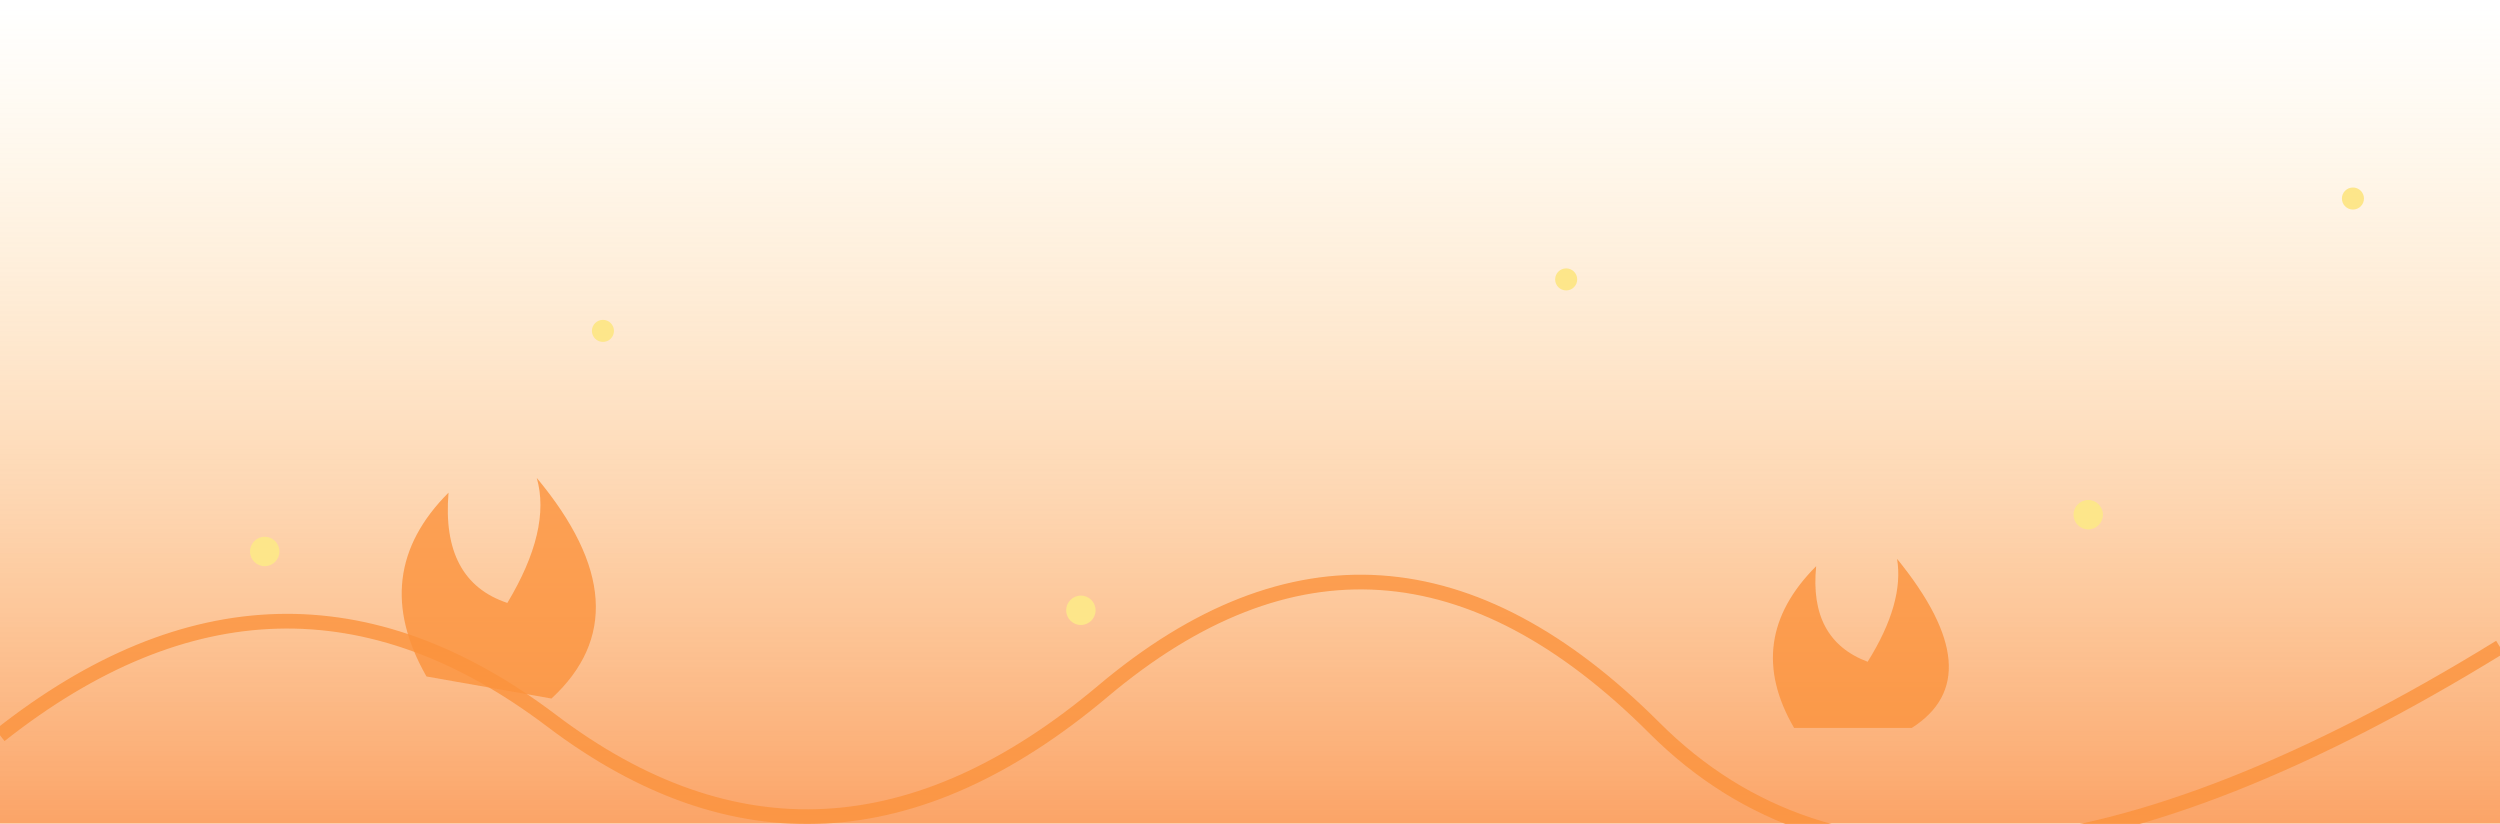
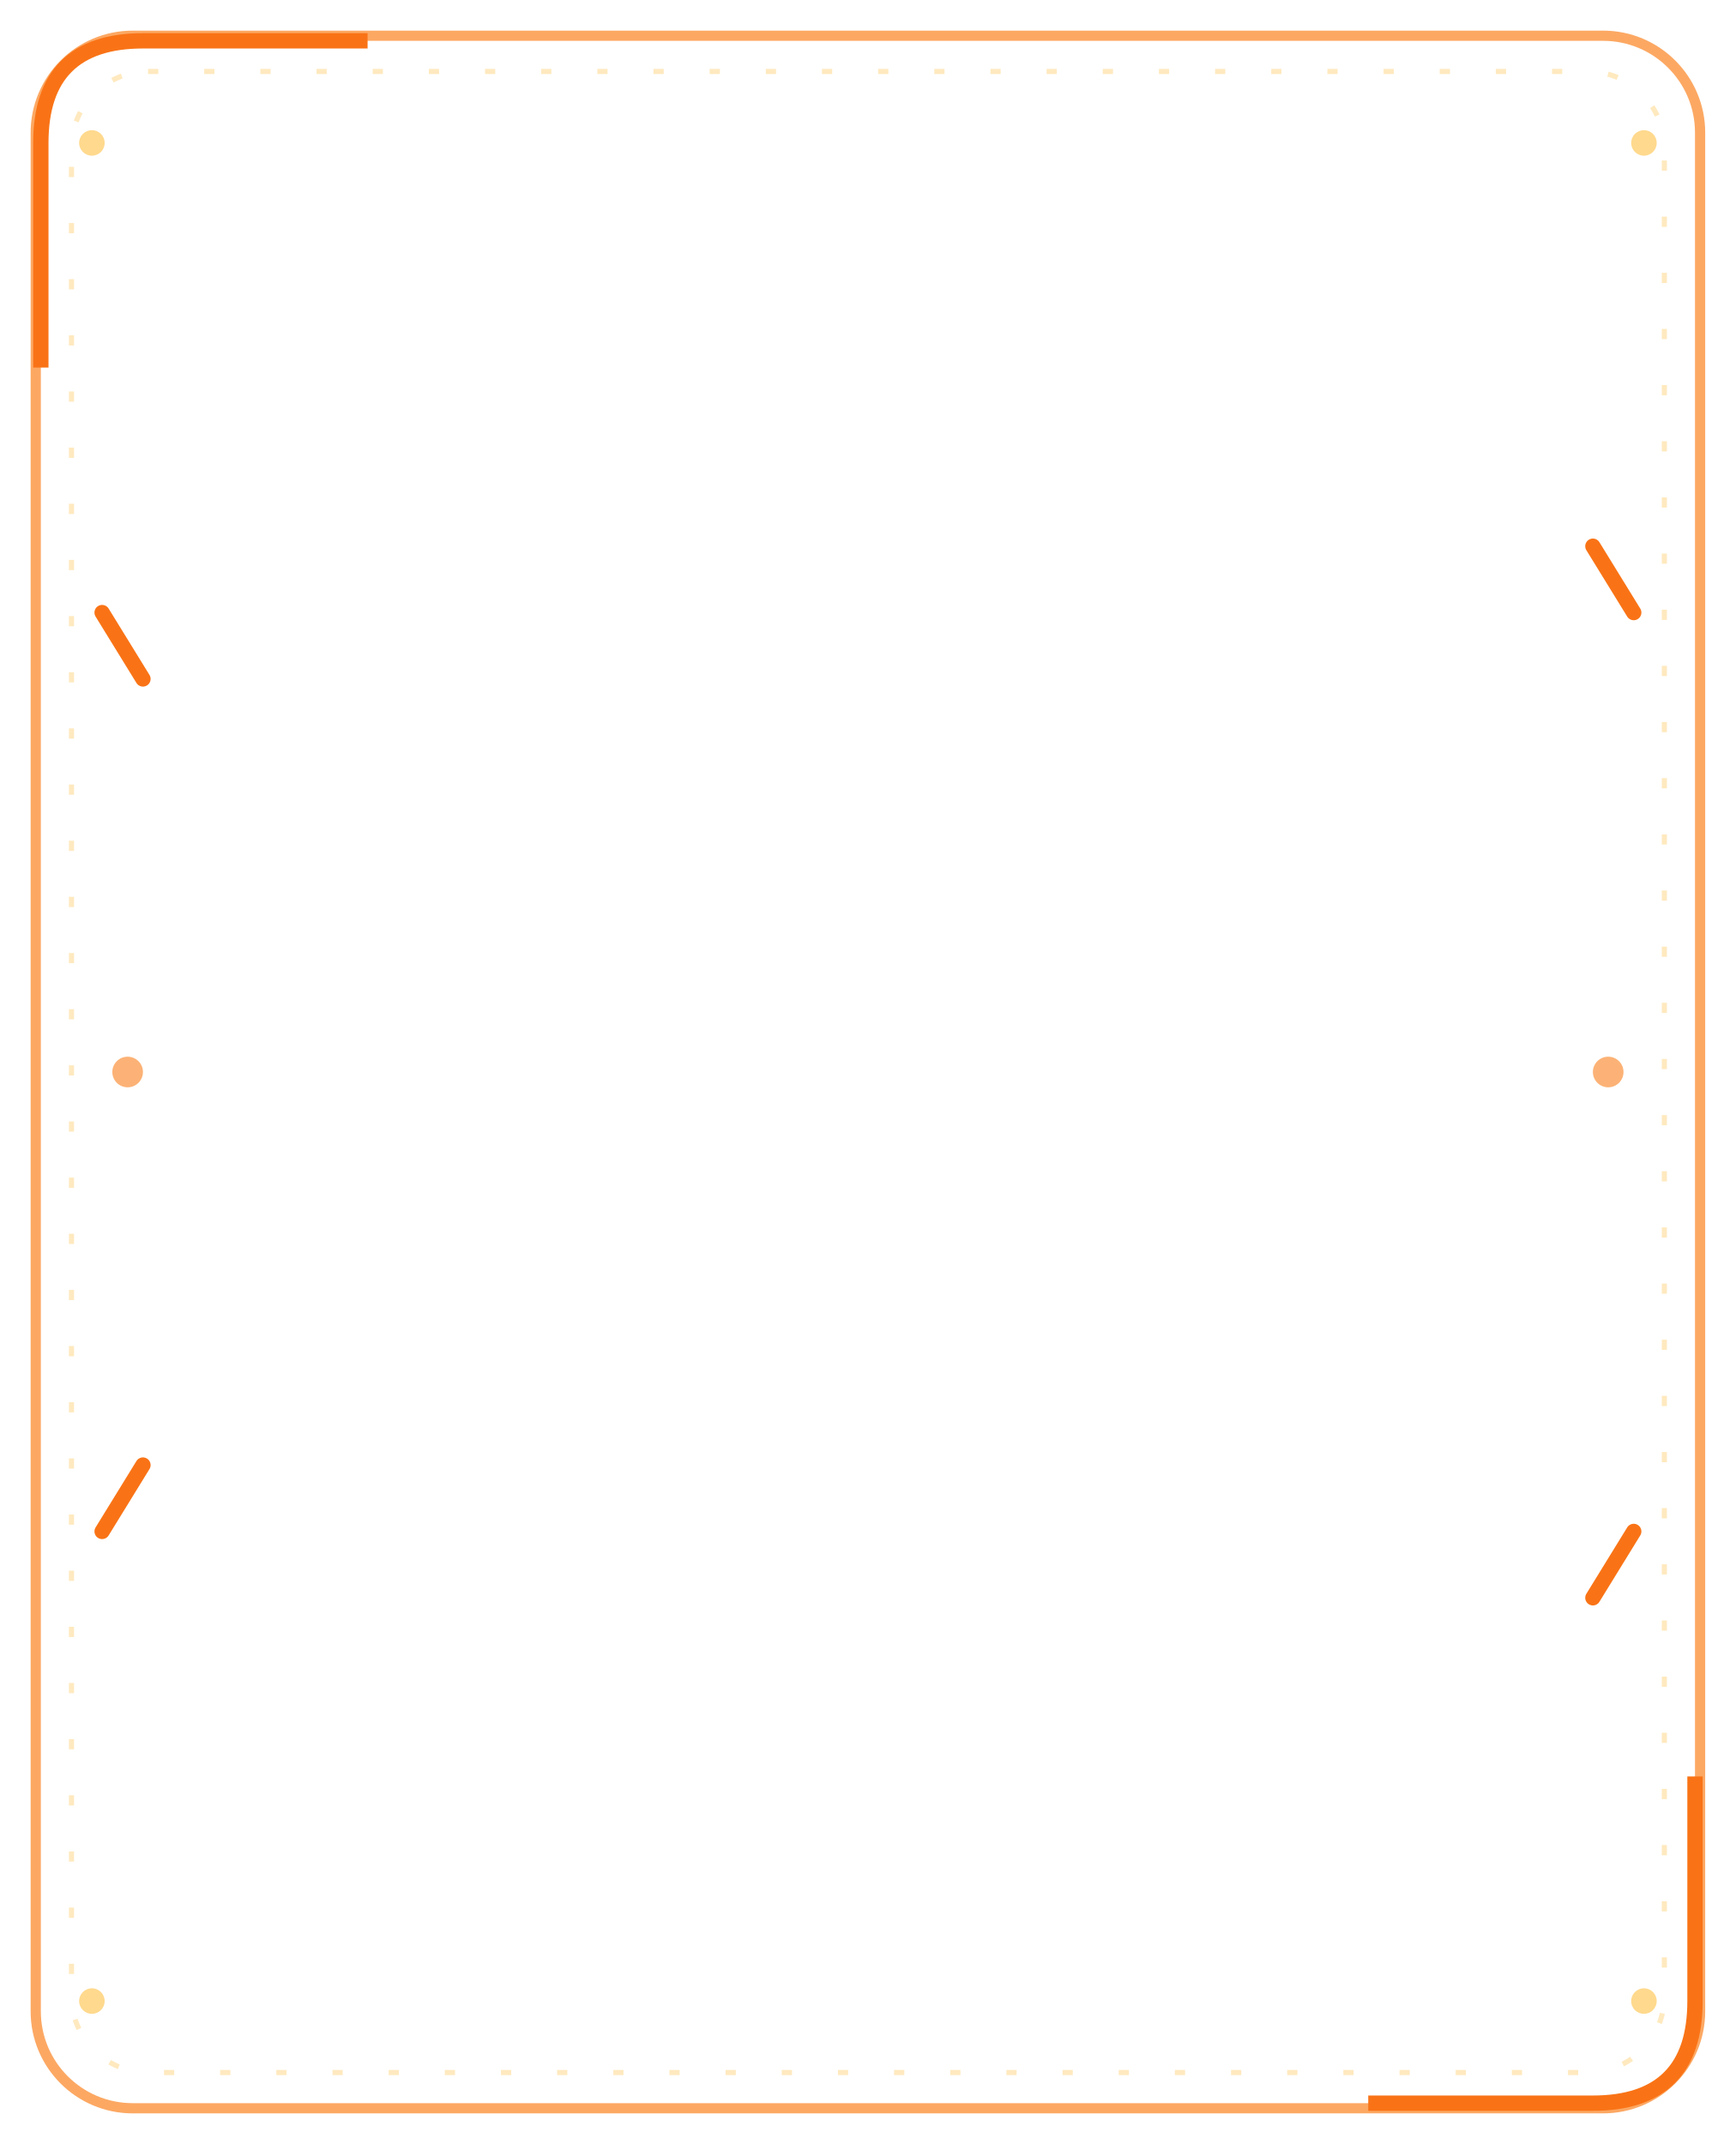
- <svg xmlns="http://www.w3.org/2000/svg" viewBox="0 0 340 112" width="340" height="112" preserveAspectRatio="xMidYMid meet">
-   <defs>
-     <linearGradient id="e" x2="0" y2="1">
-       <stop stop-color="#ffcf70" stop-opacity="0" />
-       <stop offset="1" stop-color="#f97316" stop-opacity=".65" />
-     </linearGradient>
-   </defs>
-   <path d="M0 0H340V112H0Z" fill="url(#e)" />
-   <path d="M0 100Q38 70 75 98T150 94T225 99T340 88" fill="none" stroke="#fb923c" stroke-width="2" opacity=".8" />
-   <g fill="#fde68a">
-     <circle cx="36" cy="75" r="2" />
-     <circle cx="82" cy="45" r="1.5" />
-     <circle cx="147" cy="83" r="2" />
-     <circle cx="213" cy="38" r="1.5" />
-     <circle cx="284" cy="70" r="2" />
-     <circle cx="320" cy="27" r="1.5" />
+ <svg xmlns="http://www.w3.org/2000/svg" viewBox="0 0 340 420" width="340" height="420" preserveAspectRatio="none">
+   <rect x="7" y="7" width="326" height="406" rx="19" fill="none" stroke="#fb923c" stroke-width="2" opacity=".8" />
+   <rect x="14" y="14" width="312" height="392" rx="15" fill="none" stroke="#ffcf70" stroke-width="1" stroke-dasharray="2 9" opacity=".45" />
+   <path d="M8 72V28Q8 8 28 8h44M332 348v44q0 20-20 20h-44" fill="none" stroke="#f97316" stroke-width="3" />
+   <g fill="#ffcf70" opacity=".8">
+     <circle cx="18" cy="28" r="2.5" />
+     <circle cx="322" cy="28" r="2.5" />
+     <circle cx="18" cy="392" r="2.5" />
+     <circle cx="322" cy="392" r="2.5" />
  </g>
-   <g fill="#fb923c" opacity=".8">
-     <path d="M58 92q-8-14 3-25q-1 12 8 15q6-10 4-17q15 18 2 30z" />
-     <path d="M244 99q-7-12 3-22q-1 10 7 13q5-8 4-14q13 16 2 23z" />
+   <path d="M20 120l8 13M320 300l-8 13M20 300l8-13M320 120l-8-13" stroke="#f97316" stroke-width="3" stroke-linecap="round" />
+   <g fill="#fb923c" opacity=".7">
+     <circle cx="25" cy="210" r="3" />
+     <circle cx="315" cy="210" r="3" />
  </g>
</svg>
